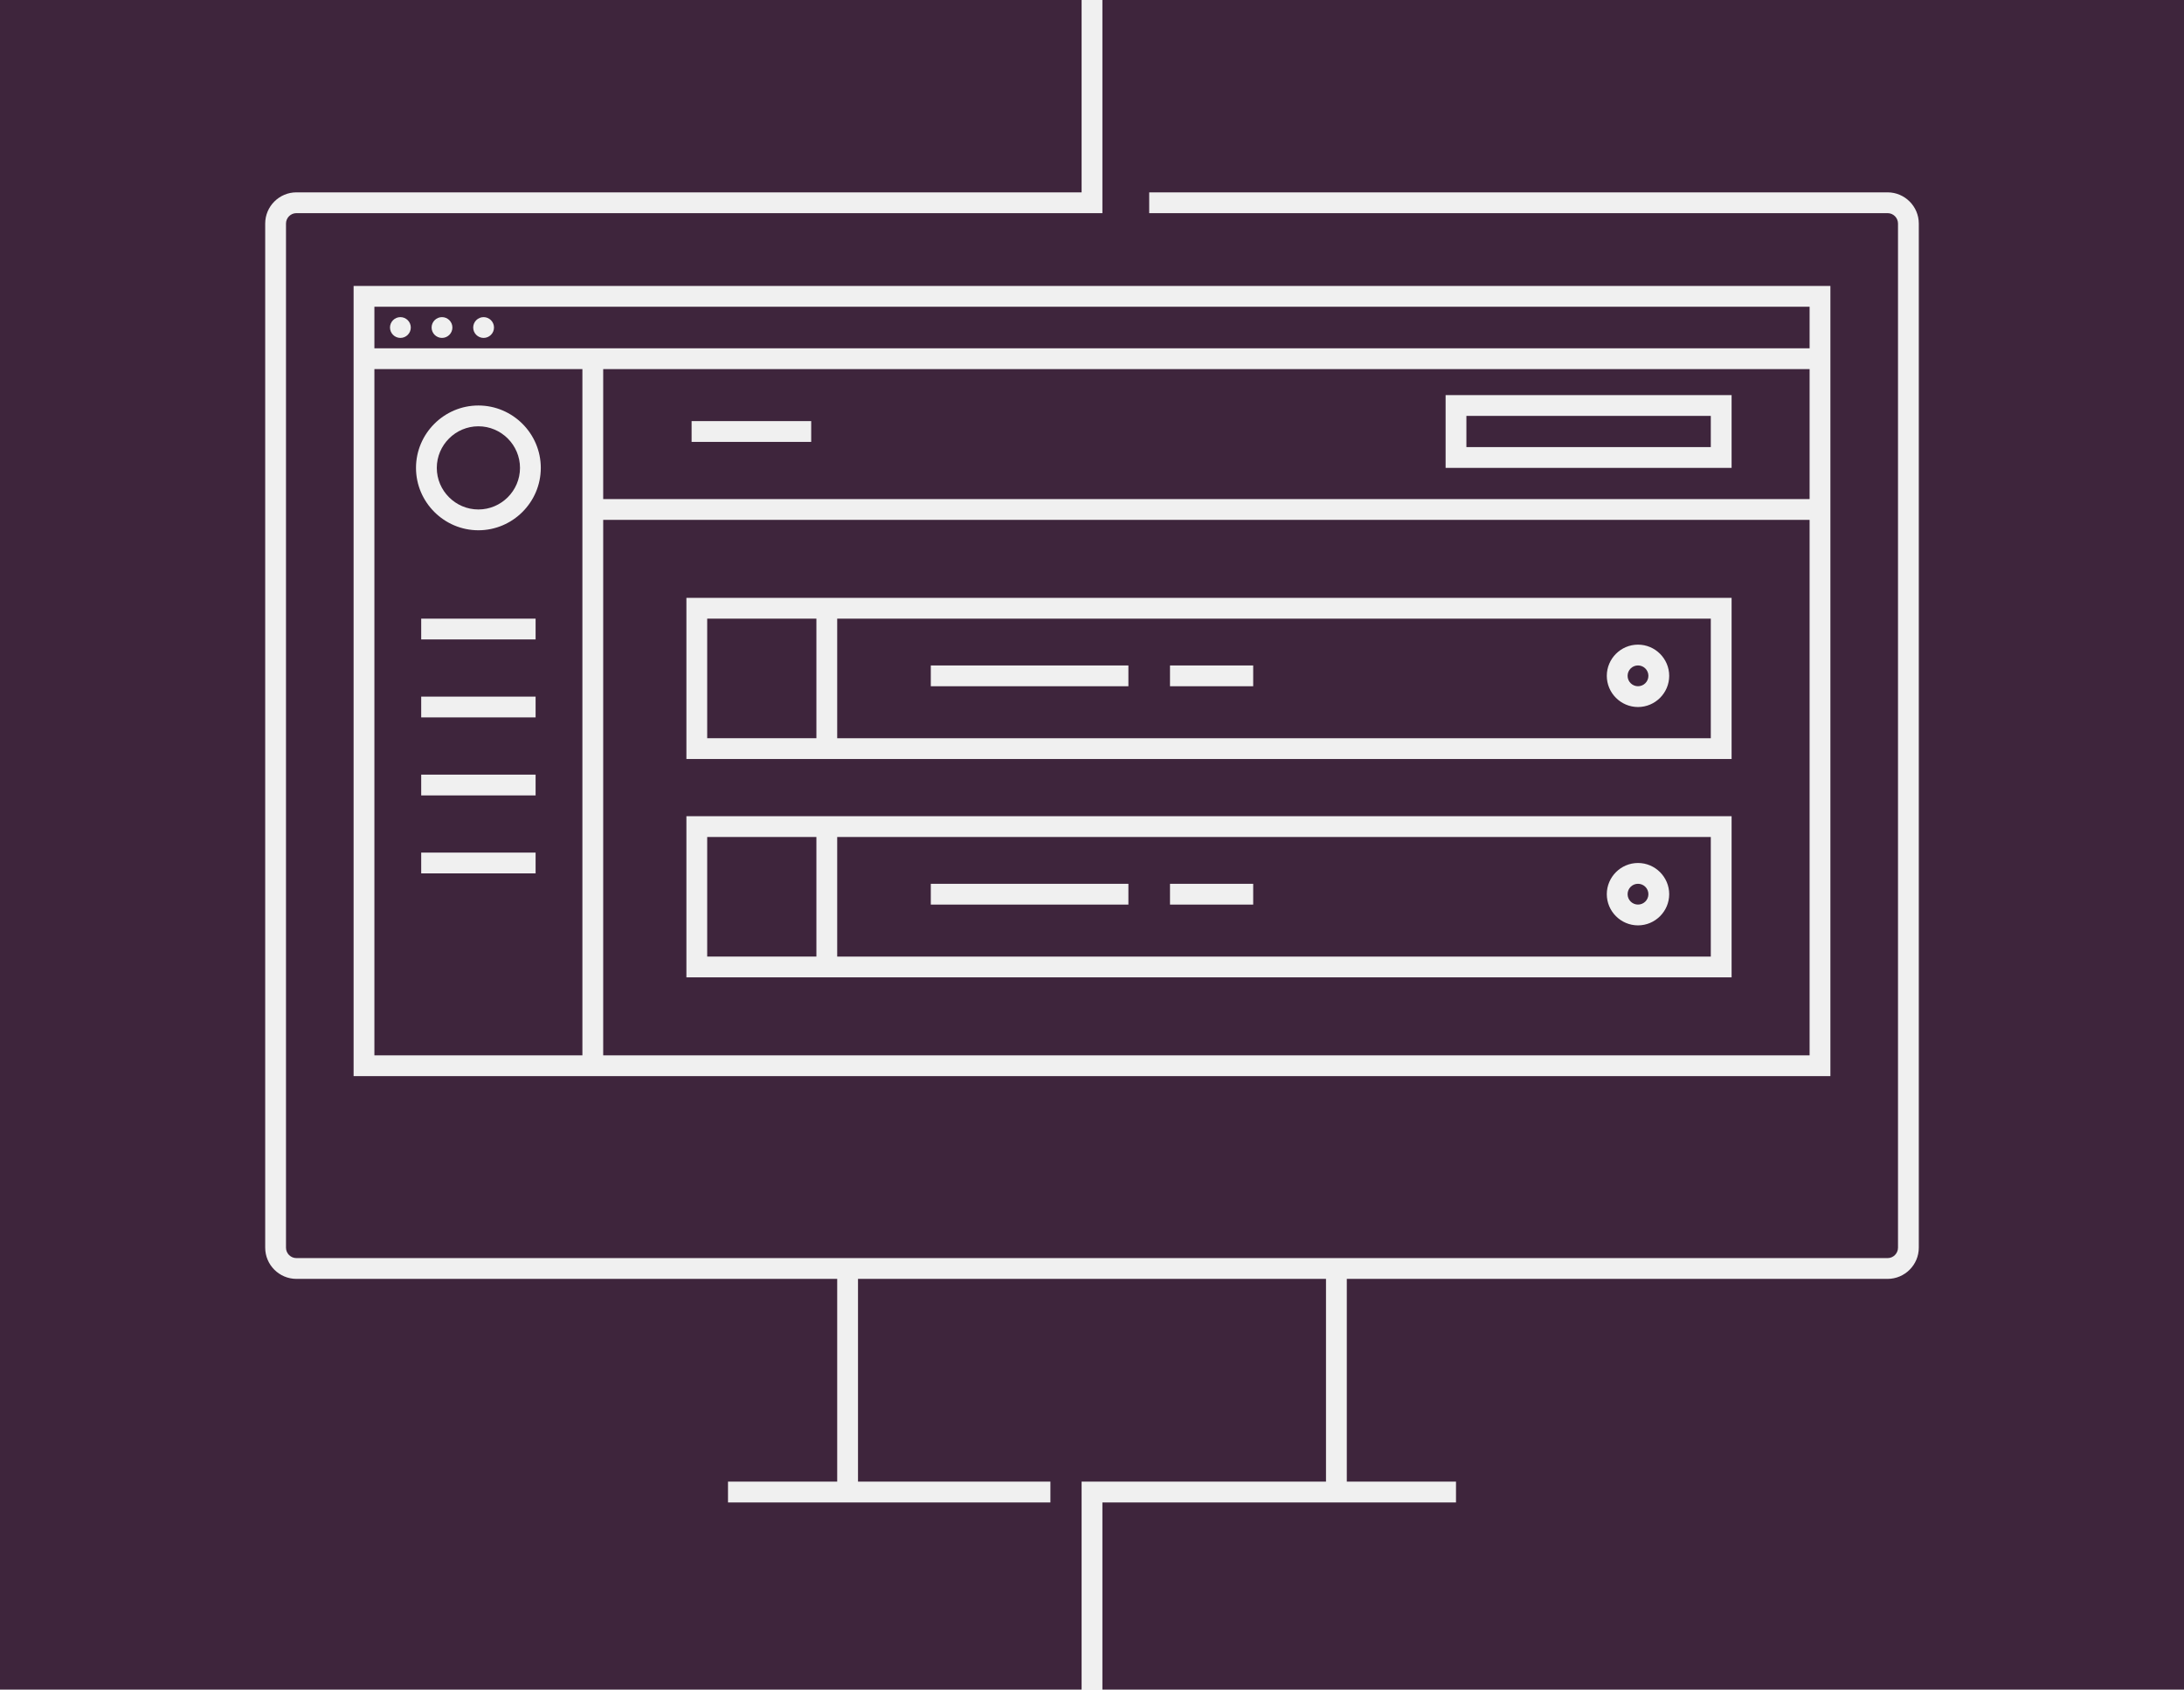
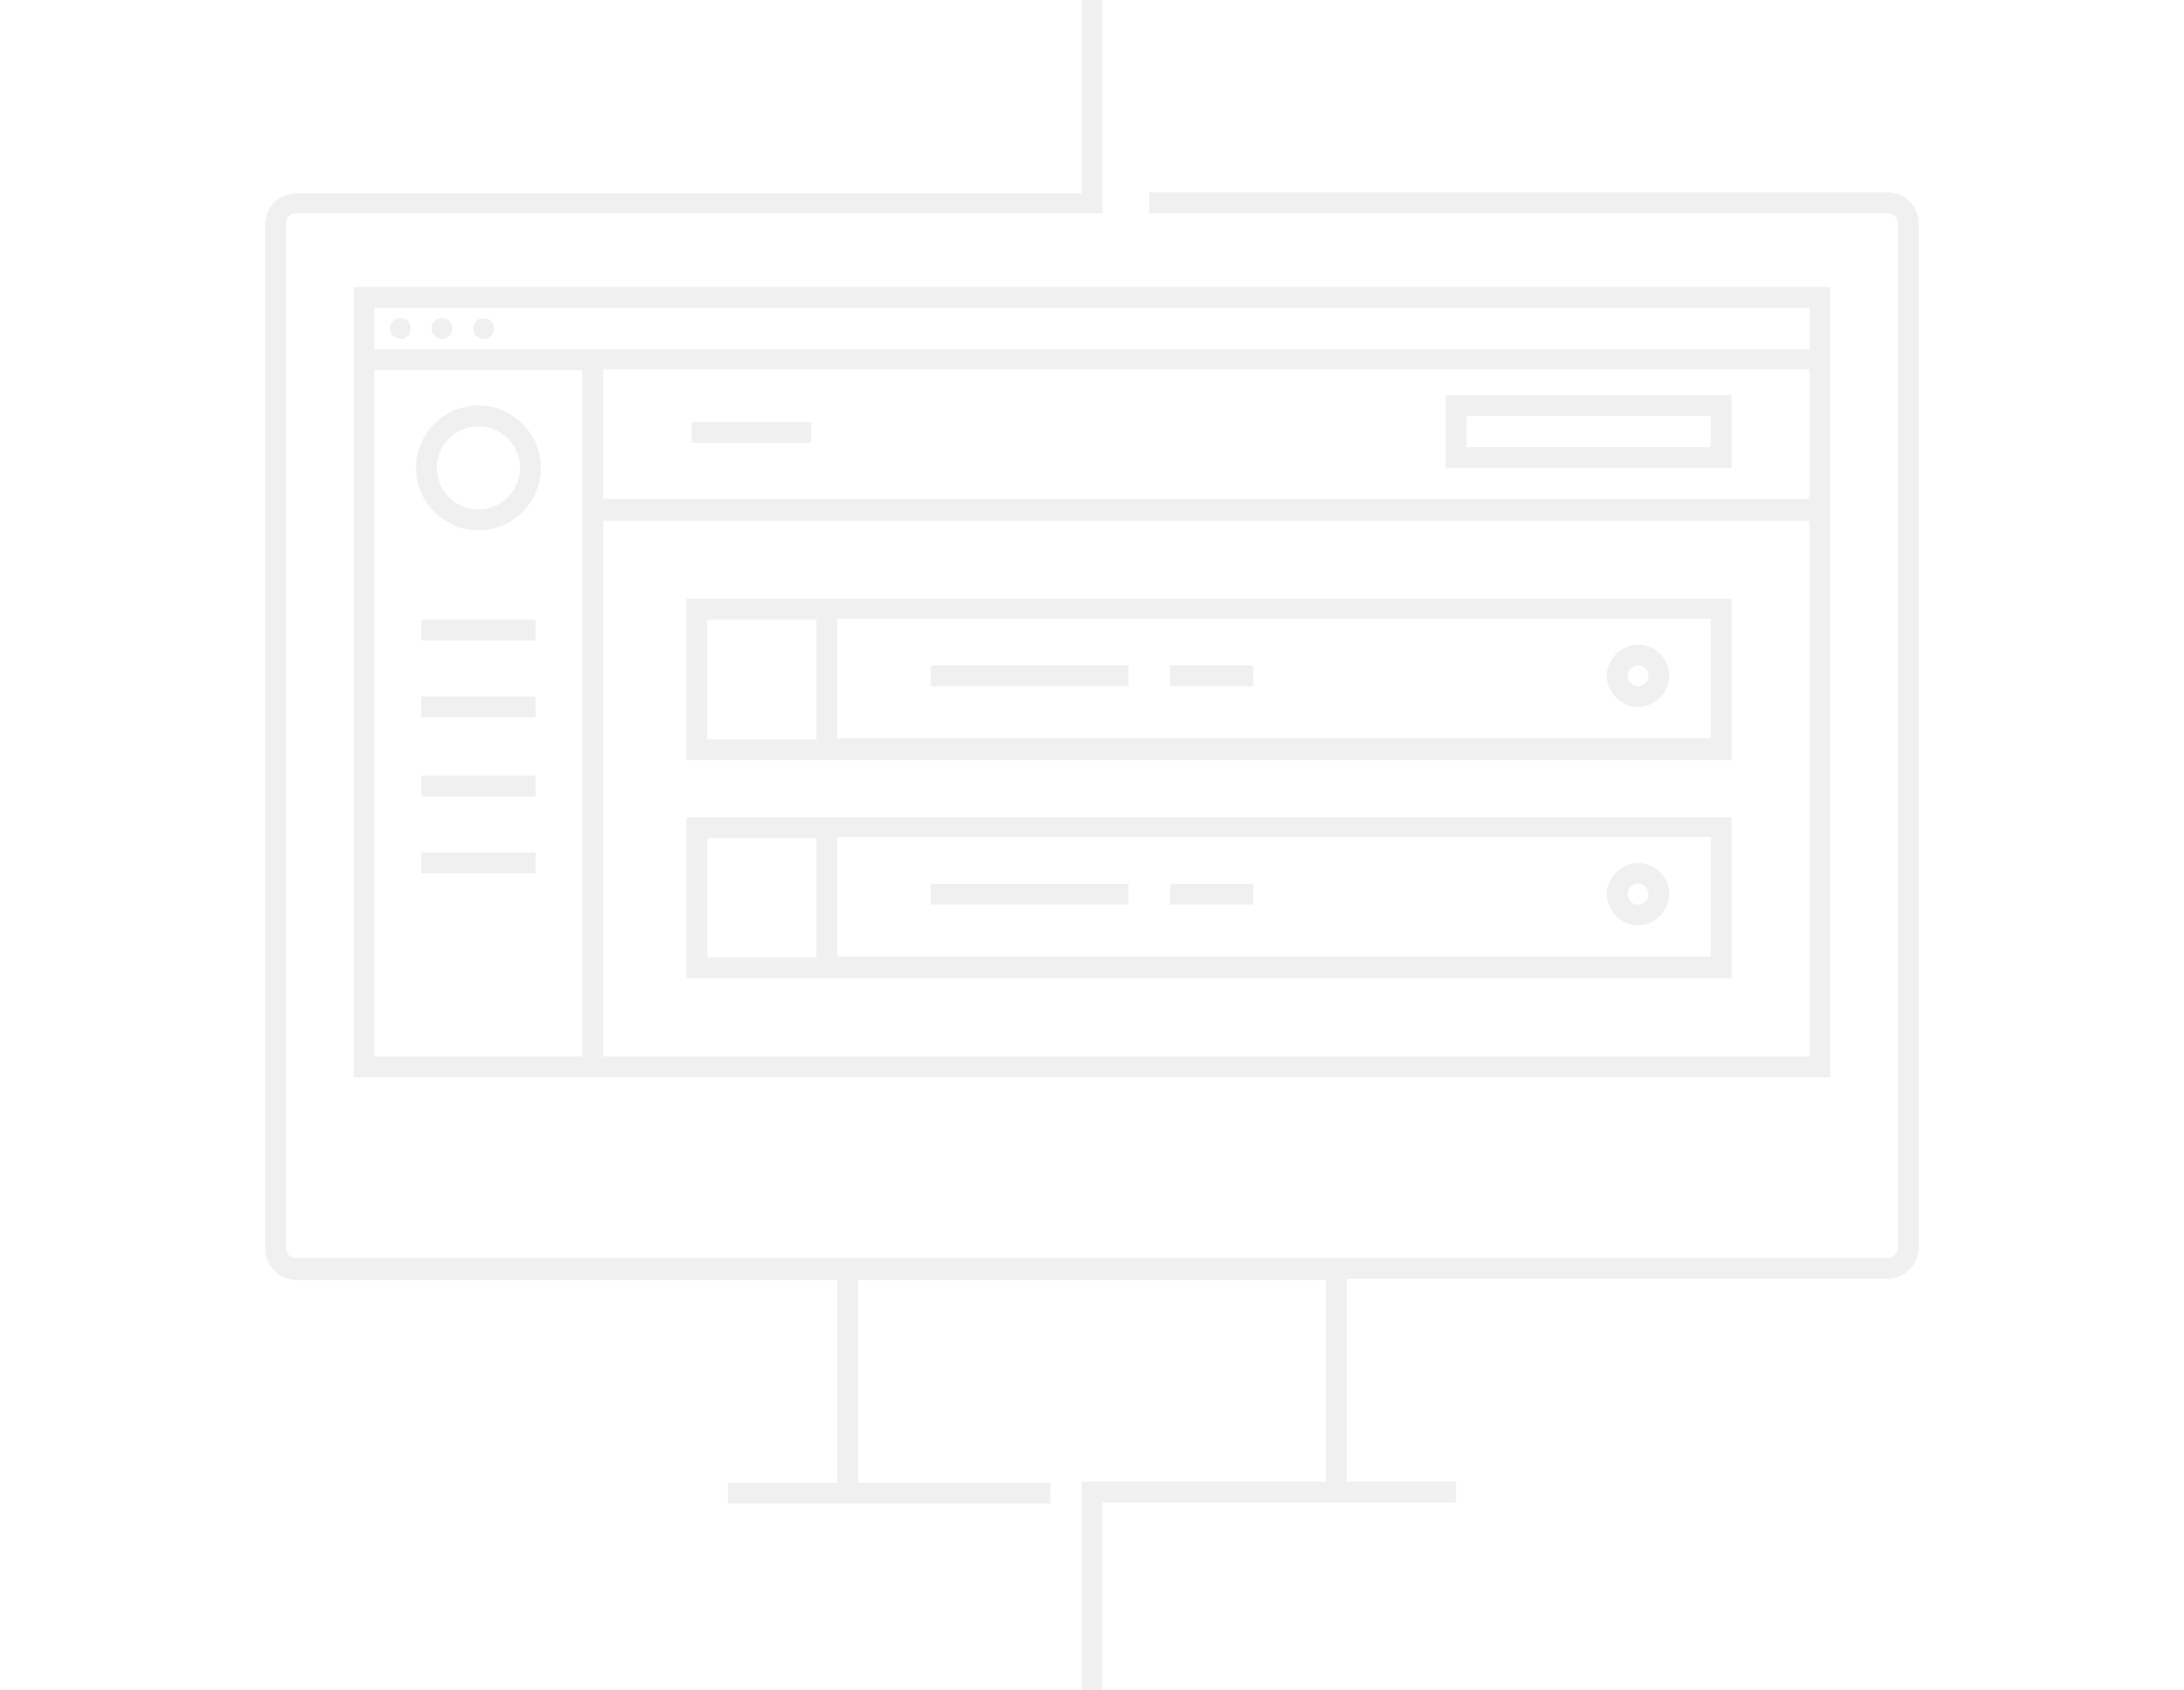
- <svg xmlns="http://www.w3.org/2000/svg" version="1.1" x="0px" y="0px" width="420px" height="325px" viewBox="0 0 420 325" style="enable-background:new 0 0 420 325;" xml:space="preserve">
-   <style type="text/css">
- 	.st0{fill:#3E253C;}
- </style>
+ <svg xmlns="http://www.w3.org/2000/svg" version="1.1" id="Calque_1" x="0px" y="0px" width="210px" height="162.5px" viewBox="0 0 210 162.5" enable-background="new 0 0 210 162.5" xml:space="preserve">
  <g id="WEB_DESIGN">
    <g>
-       <path class="st0" d="M116,96h232V71H116V96z M278,76h55v14h-55V76z M133,81h23v4h-23V81z" />
-       <rect x="136" y="161" class="st0" width="21" height="23" />
-       <path class="st0" d="M161,142h168v-23H161V142z M315,124c3.3,0,6,2.7,6,6s-2.7,6-6,6s-6-2.7-6-6S311.7,124,315,124z M225,128h16v4    h-16V128z M179,128h38v4h-38V128z" />
-       <circle class="st0" cx="315" cy="172" r="2" />
-       <path class="st0" d="M348,59H72v8h276V59z M77,65c-1.1,0-2-0.9-2-2c0-1.1,0.9-2,2-2s2,0.9,2,2C79,64.1,78.1,65,77,65z M85,65    c-1.1,0-2-0.9-2-2c0-1.1,0.9-2,2-2s2,0.9,2,2C87,64.1,86.1,65,85,65z M93,65c-1.1,0-2-0.9-2-2c0-1.1,0.9-2,2-2s2,0.9,2,2    C95,64.1,94.1,65,93,65z" />
-       <path class="st0" d="M161,184h168v-23H161V184z M315,166c3.3,0,6,2.7,6,6s-2.7,6-6,6s-6-2.7-6-6S311.7,166,315,166z M225,170h16v4    h-16V170z M179,170h38v4h-38V170z" />
-       <rect x="282" y="80" class="st0" width="47" height="6" />
-       <path class="st0" d="M116,203h232V100H116V203z M132,115h201v31H132V115z M132,157h201v31H132V157z" />
-       <path class="st0" d="M255,285v-39h-90v39h37v4h-62v-4h21v-39H57c-3.3,0-6-2.7-6-6V43c0-3.3,2.7-6,6-6h151V0H0v325h208v-40H255z" />
-       <path class="st0" d="M112,71H72v132h40V71z M103,168H81v-4h22V168z M103,153H81v-4h22V153z M103,138H81v-4h22V138z M103,123H81v-4    h22V123z M92,102c-6.6,0-12-5.4-12-12s5.4-12,12-12s12,5.4,12,12S98.6,102,92,102z" />
-       <circle class="st0" cx="315" cy="130" r="2" />
-       <path class="st0" d="M92,82c-4.4,0-8,3.6-8,8s3.6,8,8,8s8-3.6,8-8S96.4,82,92,82z" />
-       <path class="st0" d="M212,0v41H57c-1.1,0-2,0.9-2,2v197c0,1.1,0.9,2,2,2h306c1.1,0,2-0.9,2-2V43c0-1.1-0.9-2-2-2H221v-4h142    c3.3,0,6,2.7,6,6v197c0,3.3-2.7,6-6,6H259v39h21v4h-68v36h208V0H212z M352,55v152H68V55H352z" />
-       <rect x="136" y="119" class="st0" width="21" height="23" />
+       <path fill="#FFFFFF" d="M58,48h116V35.5H58V48z M139,38h27.5v7H139V38z M66.5,40.6H78v2H66.5V40.6z" />
+       <rect x="68" y="80.6" fill="#FFFFFF" width="10.5" height="11.5" />
+       <path fill="#FFFFFF" d="M80.5,71h84V59.5h-84V71z M157.5,62c1.6,0,3,1.3,3,3c0,1.6-1.4,3-3,3s-3-1.4-3-3S155.9,62,157.5,62z     M112.5,64h8v2h-8V64z M89.5,64h19v2h-19V64z" />
+       <circle fill="#FFFFFF" cx="157.5" cy="86" r="1" />
+       <path fill="#FFFFFF" d="M174,29.6H36v4h138V29.6z M38.5,32.6c-0.6,0-1-0.5-1-1c0-0.6,0.4-1,1-1s1,0.4,1,1    C39.5,32.1,39.1,32.6,38.5,32.6z M42.5,32.6c-0.6,0-1-0.5-1-1c0-0.6,0.4-1,1-1s1,0.4,1,1C43.5,32.1,43.1,32.6,42.5,32.6z     M46.5,32.6c-0.6,0-1-0.5-1-1c0-0.6,0.4-1,1-1s1,0.4,1,1C47.5,32.1,47.1,32.6,46.5,32.6z" />
+       <path fill="#FFFFFF" d="M80.5,92h84V80.5h-84V92z M157.5,83c1.6,0,3,1.3,3,3c0,1.6-1.4,3-3,3s-3-1.4-3-3S155.9,83,157.5,83z     M112.5,85h8v2h-8V85z M89.5,85h19v2h-19V85z" />
+       <rect x="141" y="40" fill="#FFFFFF" width="23.5" height="3" />
+       <path fill="#FFFFFF" d="M58,101.6h116V50.1H58V101.6z M66,57.6h100.5v15.5H66V57.6z M66,78.6h100.5v15.5H66V78.6z" />
+       <path fill="#FFFFFF" d="M127.5,142.6v-19.5h-45v19.5H101v2H70v-2h10.5v-19.5h-52c-1.7,0-3-1.4-3-3V21.6c0-1.7,1.3-3,3-3H104V0H0    v162.5h104v-20h23.5V142.6z" />
+       <path fill="#FFFFFF" d="M56,35.6H36v66h20V35.6z M51.5,84h-11v-2h11V84z M51.5,76.6h-11v-2h11V76.6z M51.5,69h-11v-2h11V69z     M51.5,61.6h-11v-2h11V61.6z M46,51c-3.3,0-6-2.7-6-6s2.7-6,6-6s6,2.7,6,6S49.3,51,46,51z" />
+       <circle fill="#FFFFFF" cx="157.5" cy="65" r="1" />
+       <path fill="#FFFFFF" d="M46,41c-2.2,0-4,1.8-4,4s1.8,4,4,4s4-1.8,4-4S48.2,41,46,41z" />
+       <path fill="#FFFFFF" d="M106,0v20.5H28.5c-0.6,0-1,0.4-1,1V120c0,0.6,0.4,1,1,1h153c0.5,0,1-0.4,1-1V21.5c0-0.6-0.5-1-1-1h-71v-2    h71c1.6,0,3,1.3,3,3V120c0,1.6-1.4,3-3,3h-52v19.5H140v2h-34v18h104V0H106z M176,27.6v76H34v-76C34,27.6,176,27.6,176,27.6z" />
+       <rect x="68" y="59.6" fill="#FFFFFF" width="10.5" height="11.5" />
    </g>
  </g>
  <g id="APP_DESIGN">
</g>
  <g id="ECOMMERCE">
</g>
  <g id="WORDPRESS">
</g>
</svg>
